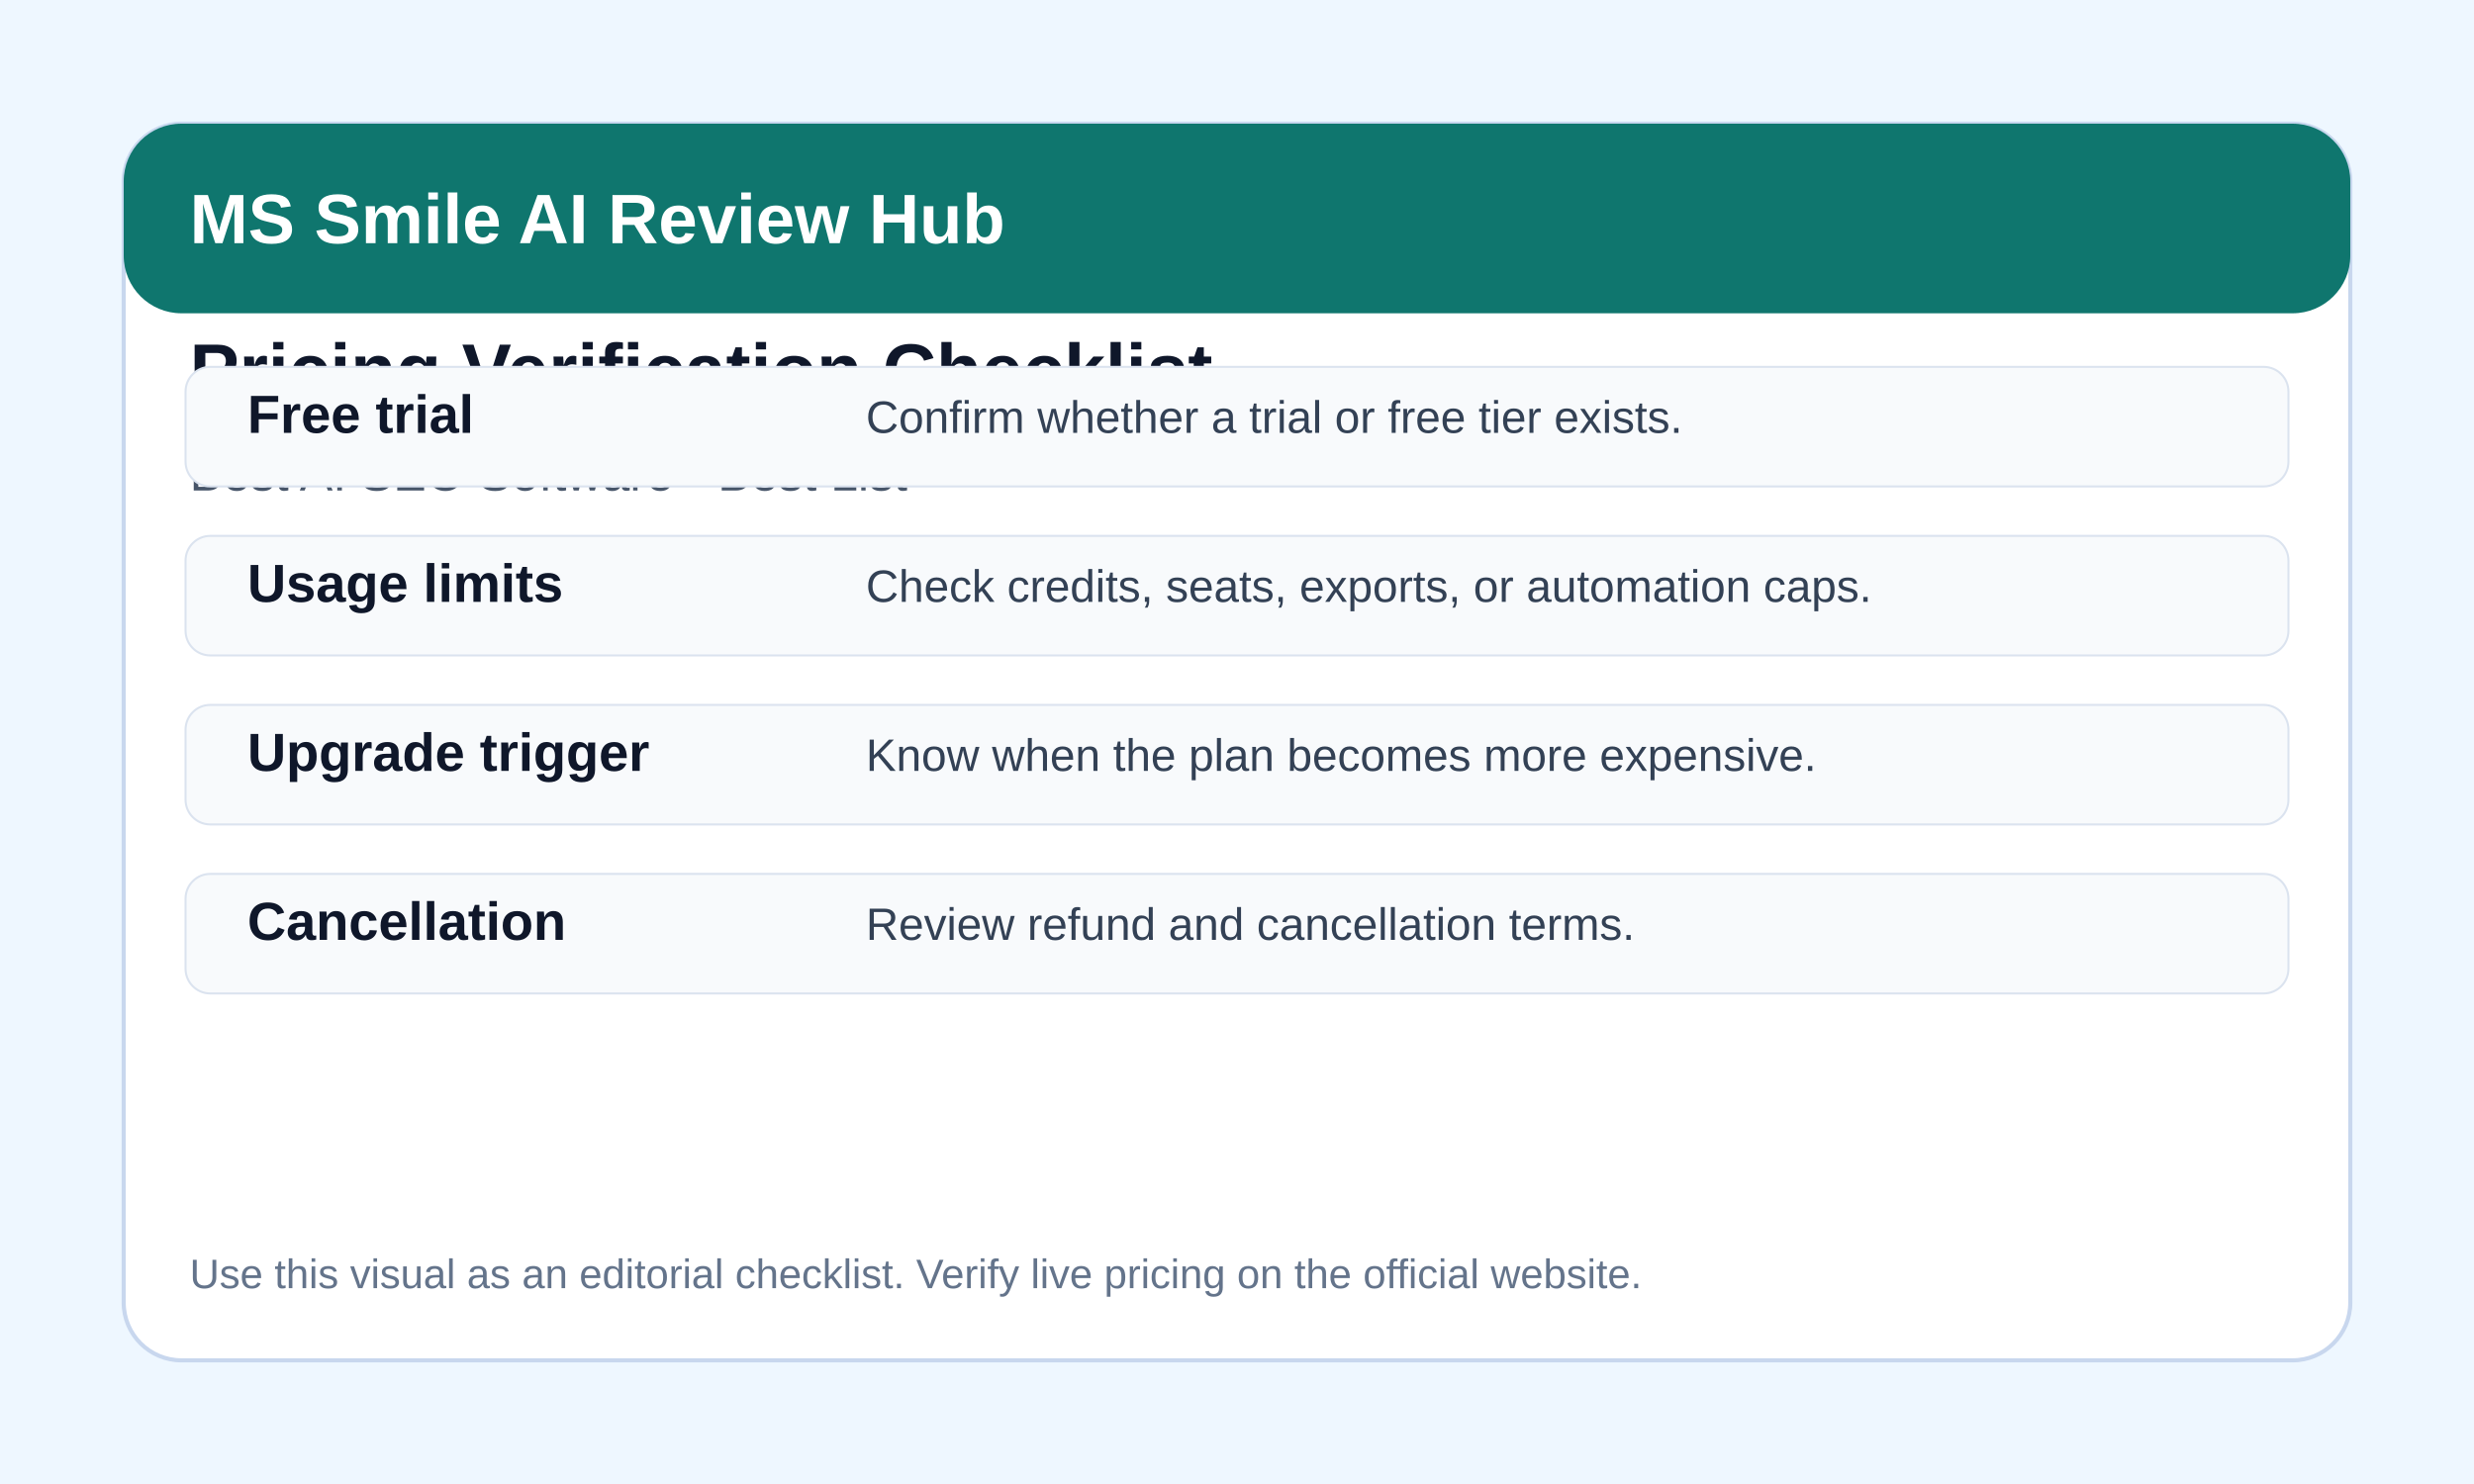
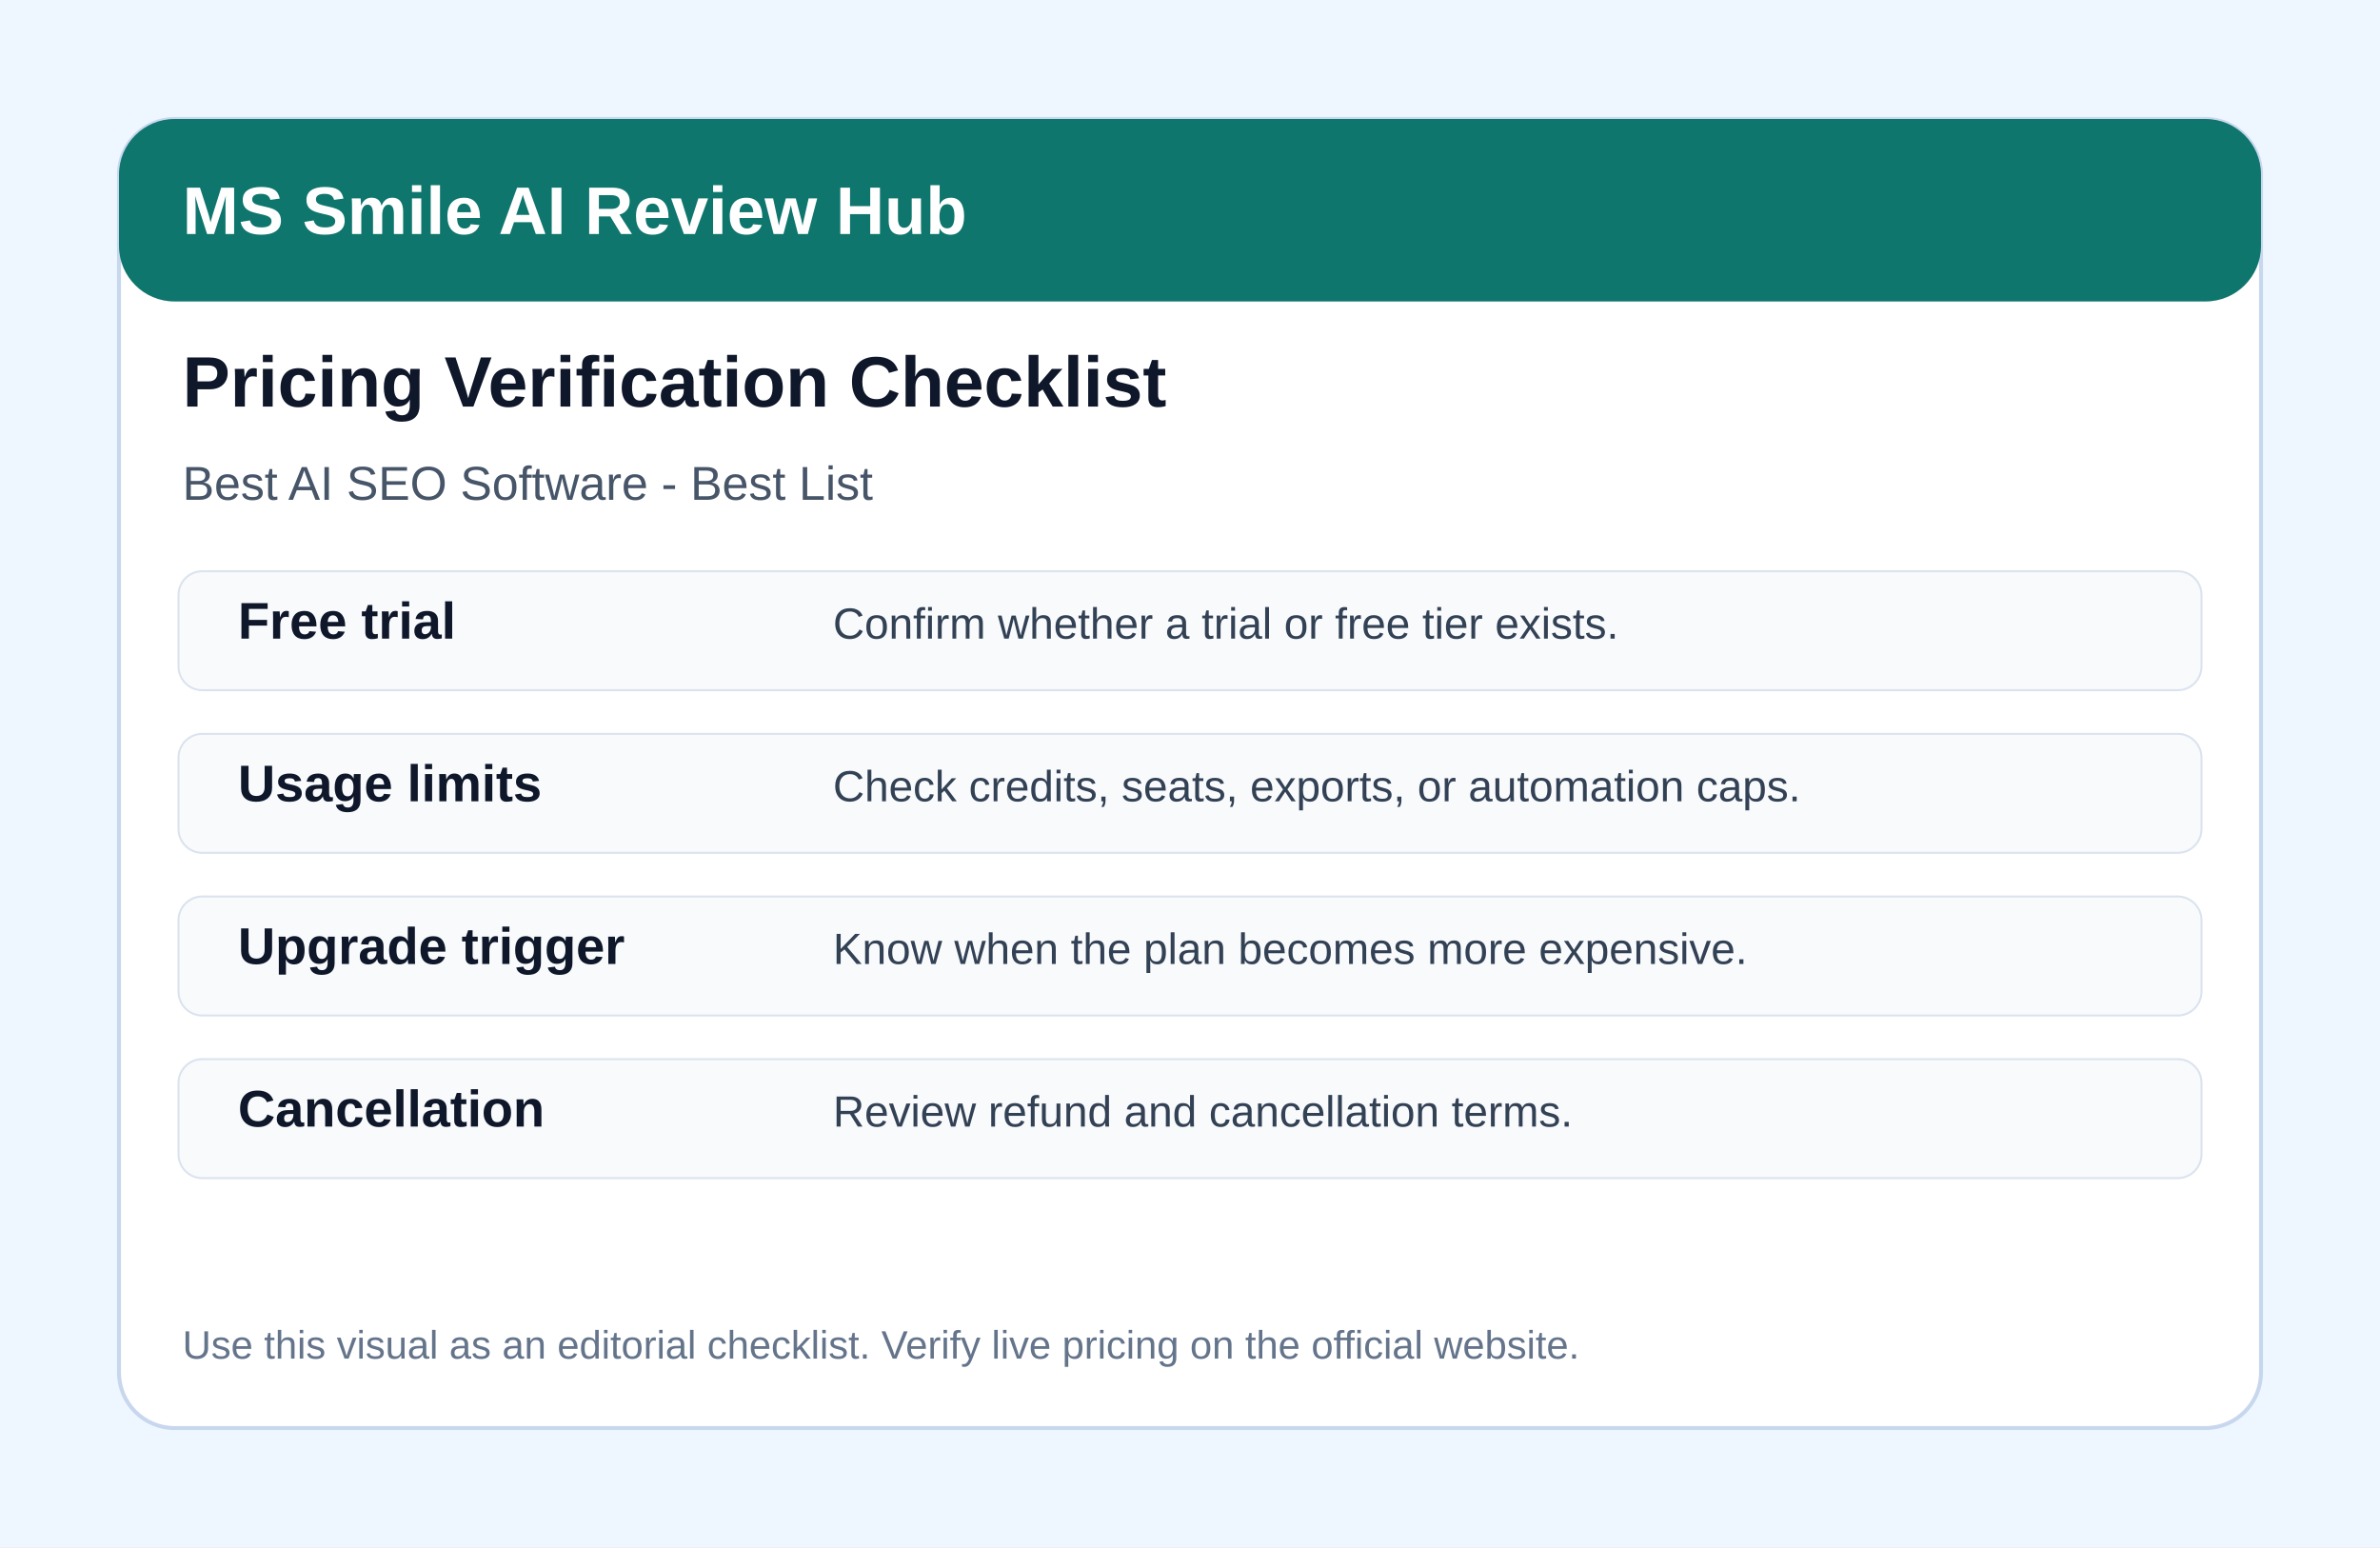
- <svg xmlns="http://www.w3.org/2000/svg" width="1200" height="720" viewBox="0 0 1200 720">
-   <rect width="1200" height="720" fill="#eef7ff" />
-   <rect x="60" y="60" width="1080" height="600" rx="28" fill="#ffffff" stroke="#c8d7ee" stroke-width="2" />
+ <svg xmlns="http://www.w3.org/2000/svg" width="1200" height="780" viewBox="0 0 1200 780">
+   <rect width="1200" height="780" fill="#eef7ff" />
+   <rect x="60" y="60" width="1080" height="660" rx="28" fill="#ffffff" stroke="#c8d7ee" stroke-width="2" />
  <rect x="60" y="60" width="1080" height="92" rx="28" fill="#0f766e" />
  <text x="92" y="118" font-family="Arial, sans-serif" font-size="34" font-weight="700" fill="#ffffff">MS Smile AI Review Hub</text>
-   <text x="92" y="192" font-family="Arial, sans-serif" font-size="36" font-weight="700" fill="#0f172a">Pricing Verification Checklist</text>
-   <text x="92" y="238" font-family="Arial, sans-serif" font-size="24" fill="#475569">Best AI SEO Software - Best List</text>
+   <text x="92" y="205" font-family="Arial, sans-serif" font-size="36" font-weight="700" fill="#0f172a">Pricing Verification Checklist</text>
+   <text x="92" y="252" font-family="Arial, sans-serif" font-size="24" fill="#475569">Best AI SEO Software - Best List</text>
  <g font-family="Arial, sans-serif">
-     <rect x="90" y="178" width="1020" height="58" rx="12" fill="#f8fafc" stroke="#dbe3ef" />
-     <text x="120" y="210" font-size="26" font-weight="700" fill="#0f172a">Free trial</text>
-     <text x="420" y="210" font-size="22" fill="#334155">Confirm whether a trial or free tier exists.</text>
-     <rect x="90" y="260" width="1020" height="58" rx="12" fill="#f8fafc" stroke="#dbe3ef" />
-     <text x="120" y="292" font-size="26" font-weight="700" fill="#0f172a">Usage limits</text>
-     <text x="420" y="292" font-size="22" fill="#334155">Check credits, seats, exports, or automation caps.</text>
-     <rect x="90" y="342" width="1020" height="58" rx="12" fill="#f8fafc" stroke="#dbe3ef" />
-     <text x="120" y="374" font-size="26" font-weight="700" fill="#0f172a">Upgrade trigger</text>
-     <text x="420" y="374" font-size="22" fill="#334155">Know when the plan becomes more expensive.</text>
-     <rect x="90" y="424" width="1020" height="58" rx="12" fill="#f8fafc" stroke="#dbe3ef" />
-     <text x="120" y="456" font-size="26" font-weight="700" fill="#0f172a">Cancellation</text>
-     <text x="420" y="456" font-size="22" fill="#334155">Review refund and cancellation terms.</text>
+     <rect x="90" y="288" width="1020" height="60" rx="12" fill="#f8fafc" stroke="#dbe3ef" />
+     <text x="120" y="322" font-size="26" font-weight="700" fill="#0f172a">Free trial</text>
+     <text x="420" y="322" font-size="22" fill="#334155">Confirm whether a trial or free tier exists.</text>
+     <rect x="90" y="370" width="1020" height="60" rx="12" fill="#f8fafc" stroke="#dbe3ef" />
+     <text x="120" y="404" font-size="26" font-weight="700" fill="#0f172a">Usage limits</text>
+     <text x="420" y="404" font-size="22" fill="#334155">Check credits, seats, exports, or automation caps.</text>
+     <rect x="90" y="452" width="1020" height="60" rx="12" fill="#f8fafc" stroke="#dbe3ef" />
+     <text x="120" y="486" font-size="26" font-weight="700" fill="#0f172a">Upgrade trigger</text>
+     <text x="420" y="486" font-size="22" fill="#334155">Know when the plan becomes more expensive.</text>
+     <rect x="90" y="534" width="1020" height="60" rx="12" fill="#f8fafc" stroke="#dbe3ef" />
+     <text x="120" y="568" font-size="26" font-weight="700" fill="#0f172a">Cancellation</text>
+     <text x="420" y="568" font-size="22" fill="#334155">Review refund and cancellation terms.</text>
  </g>
-   <text x="92" y="625" font-family="Arial, sans-serif" font-size="20" fill="#64748b">Use this visual as an editorial checklist. Verify live pricing on the official website.</text>
+   <text x="92" y="685" font-family="Arial, sans-serif" font-size="20" fill="#64748b">Use this visual as an editorial checklist. Verify live pricing on the official website.</text>
</svg>
